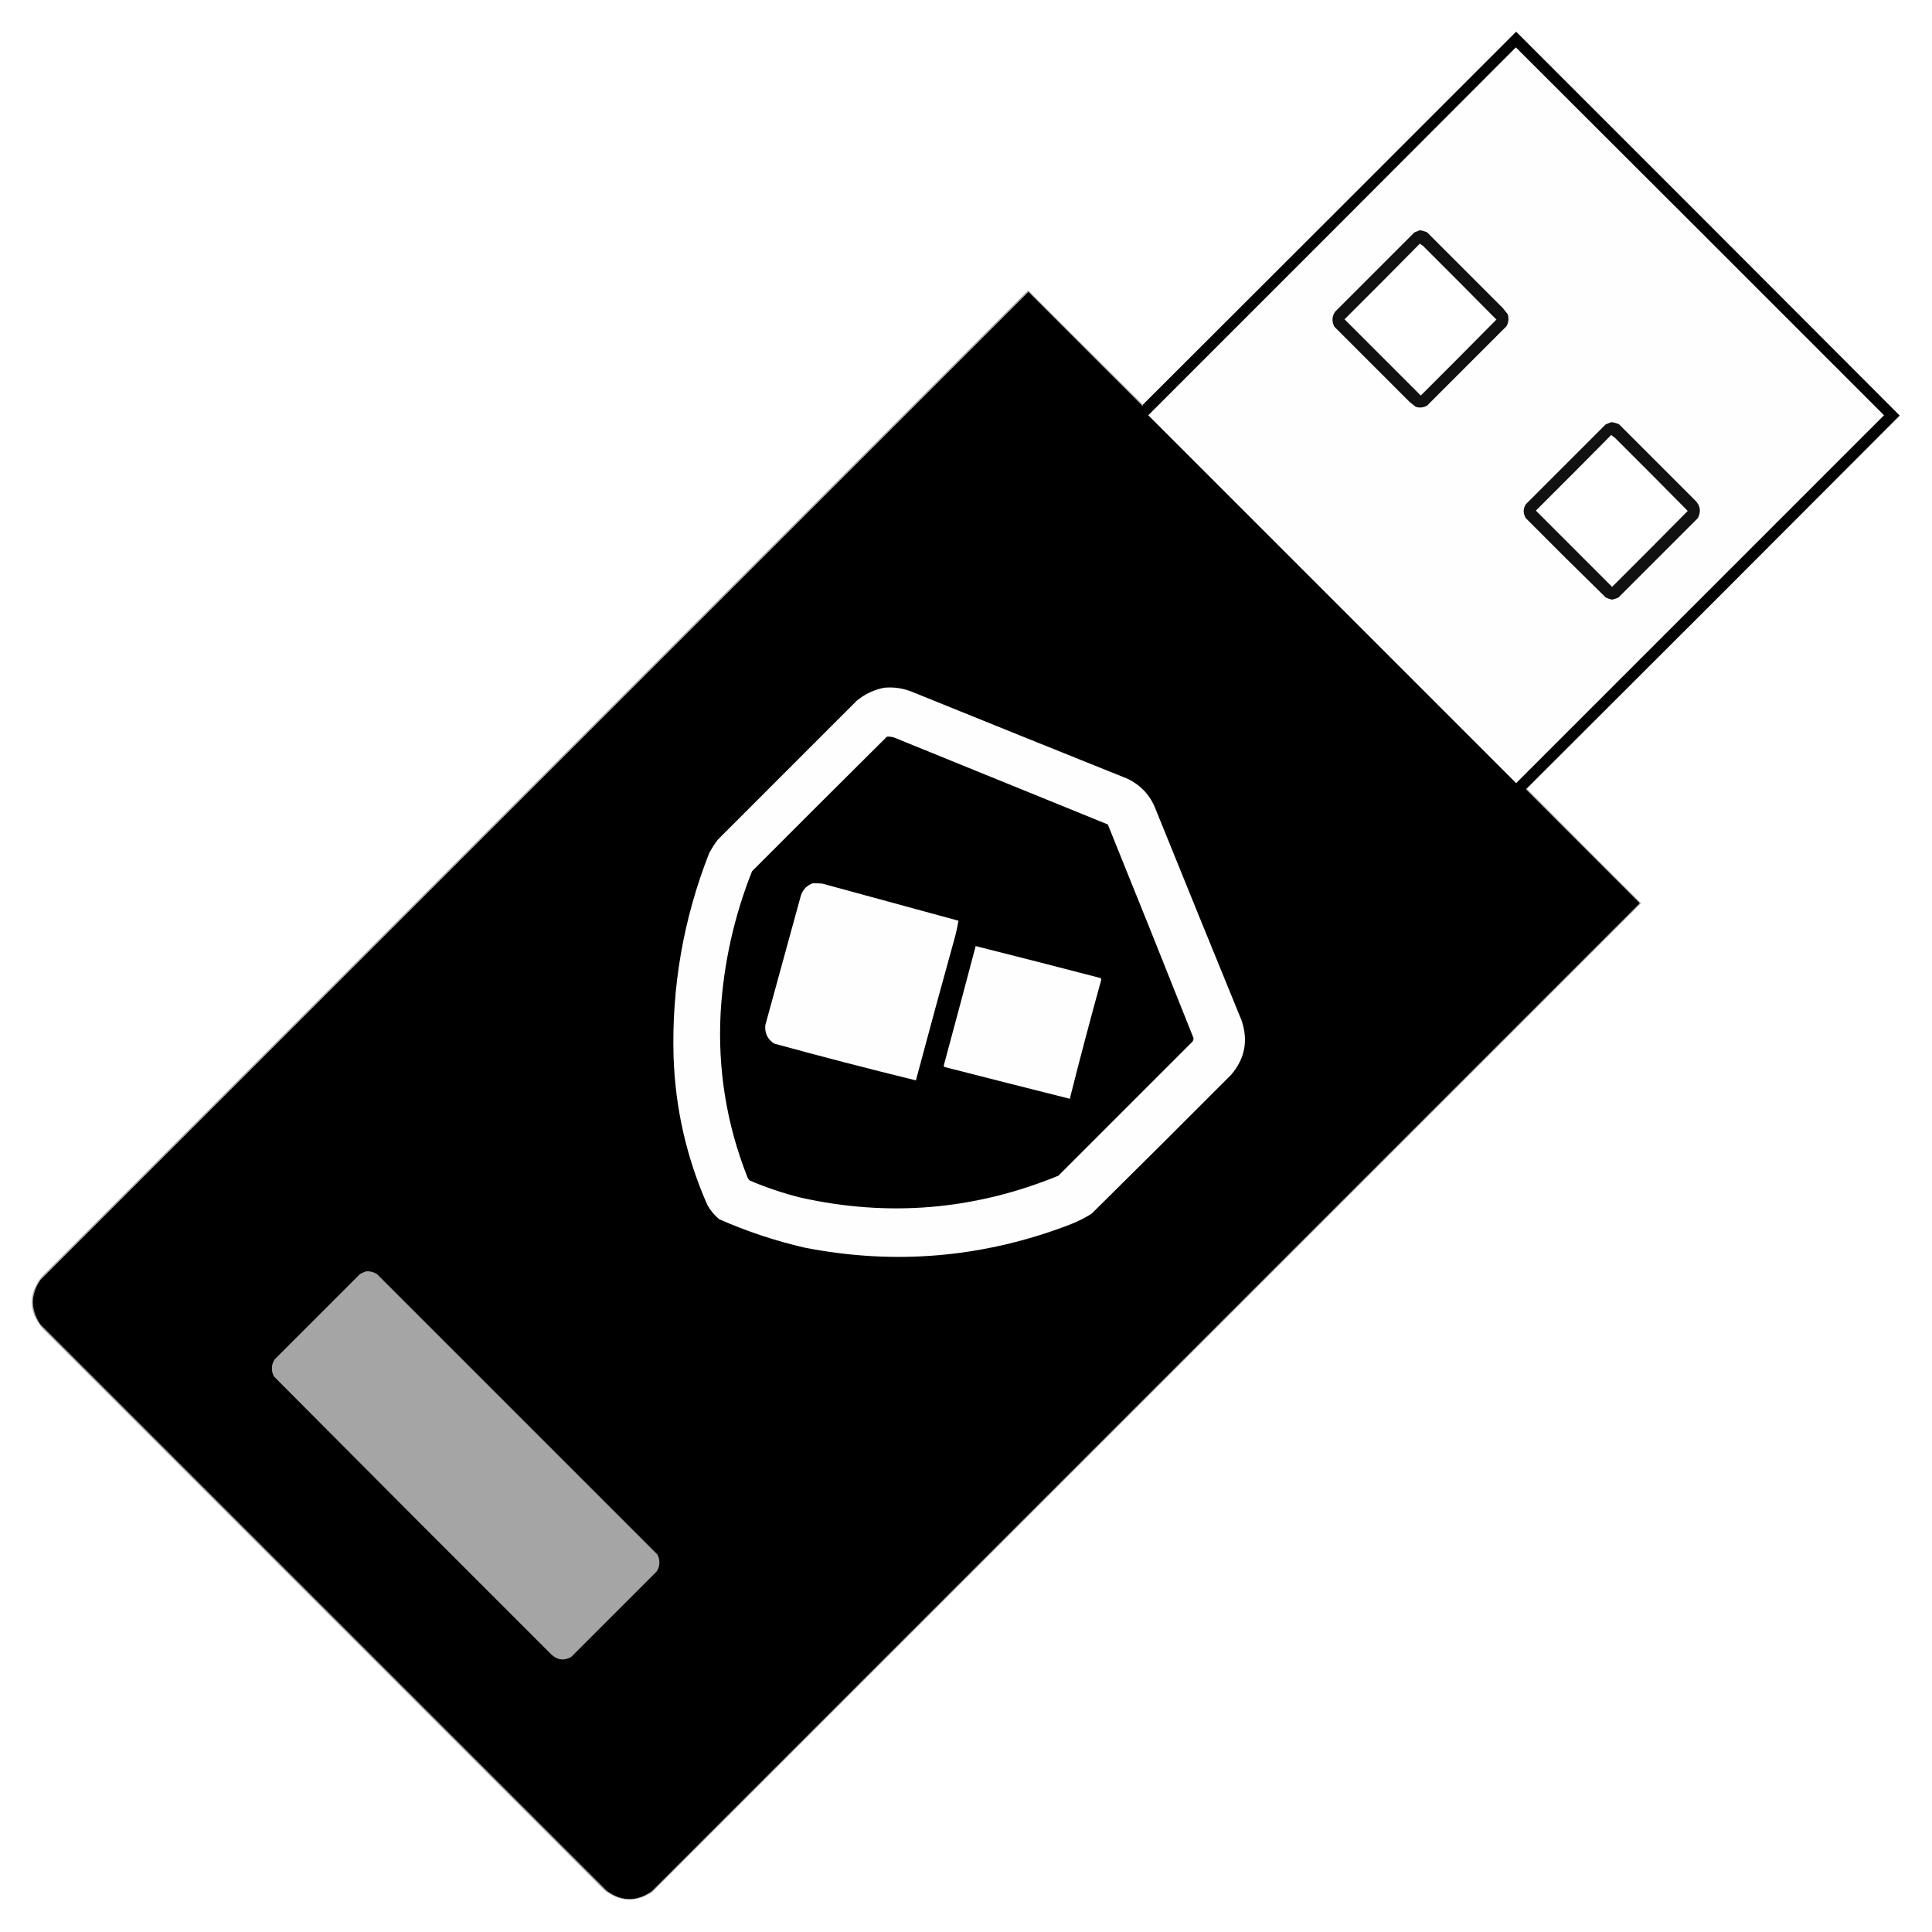
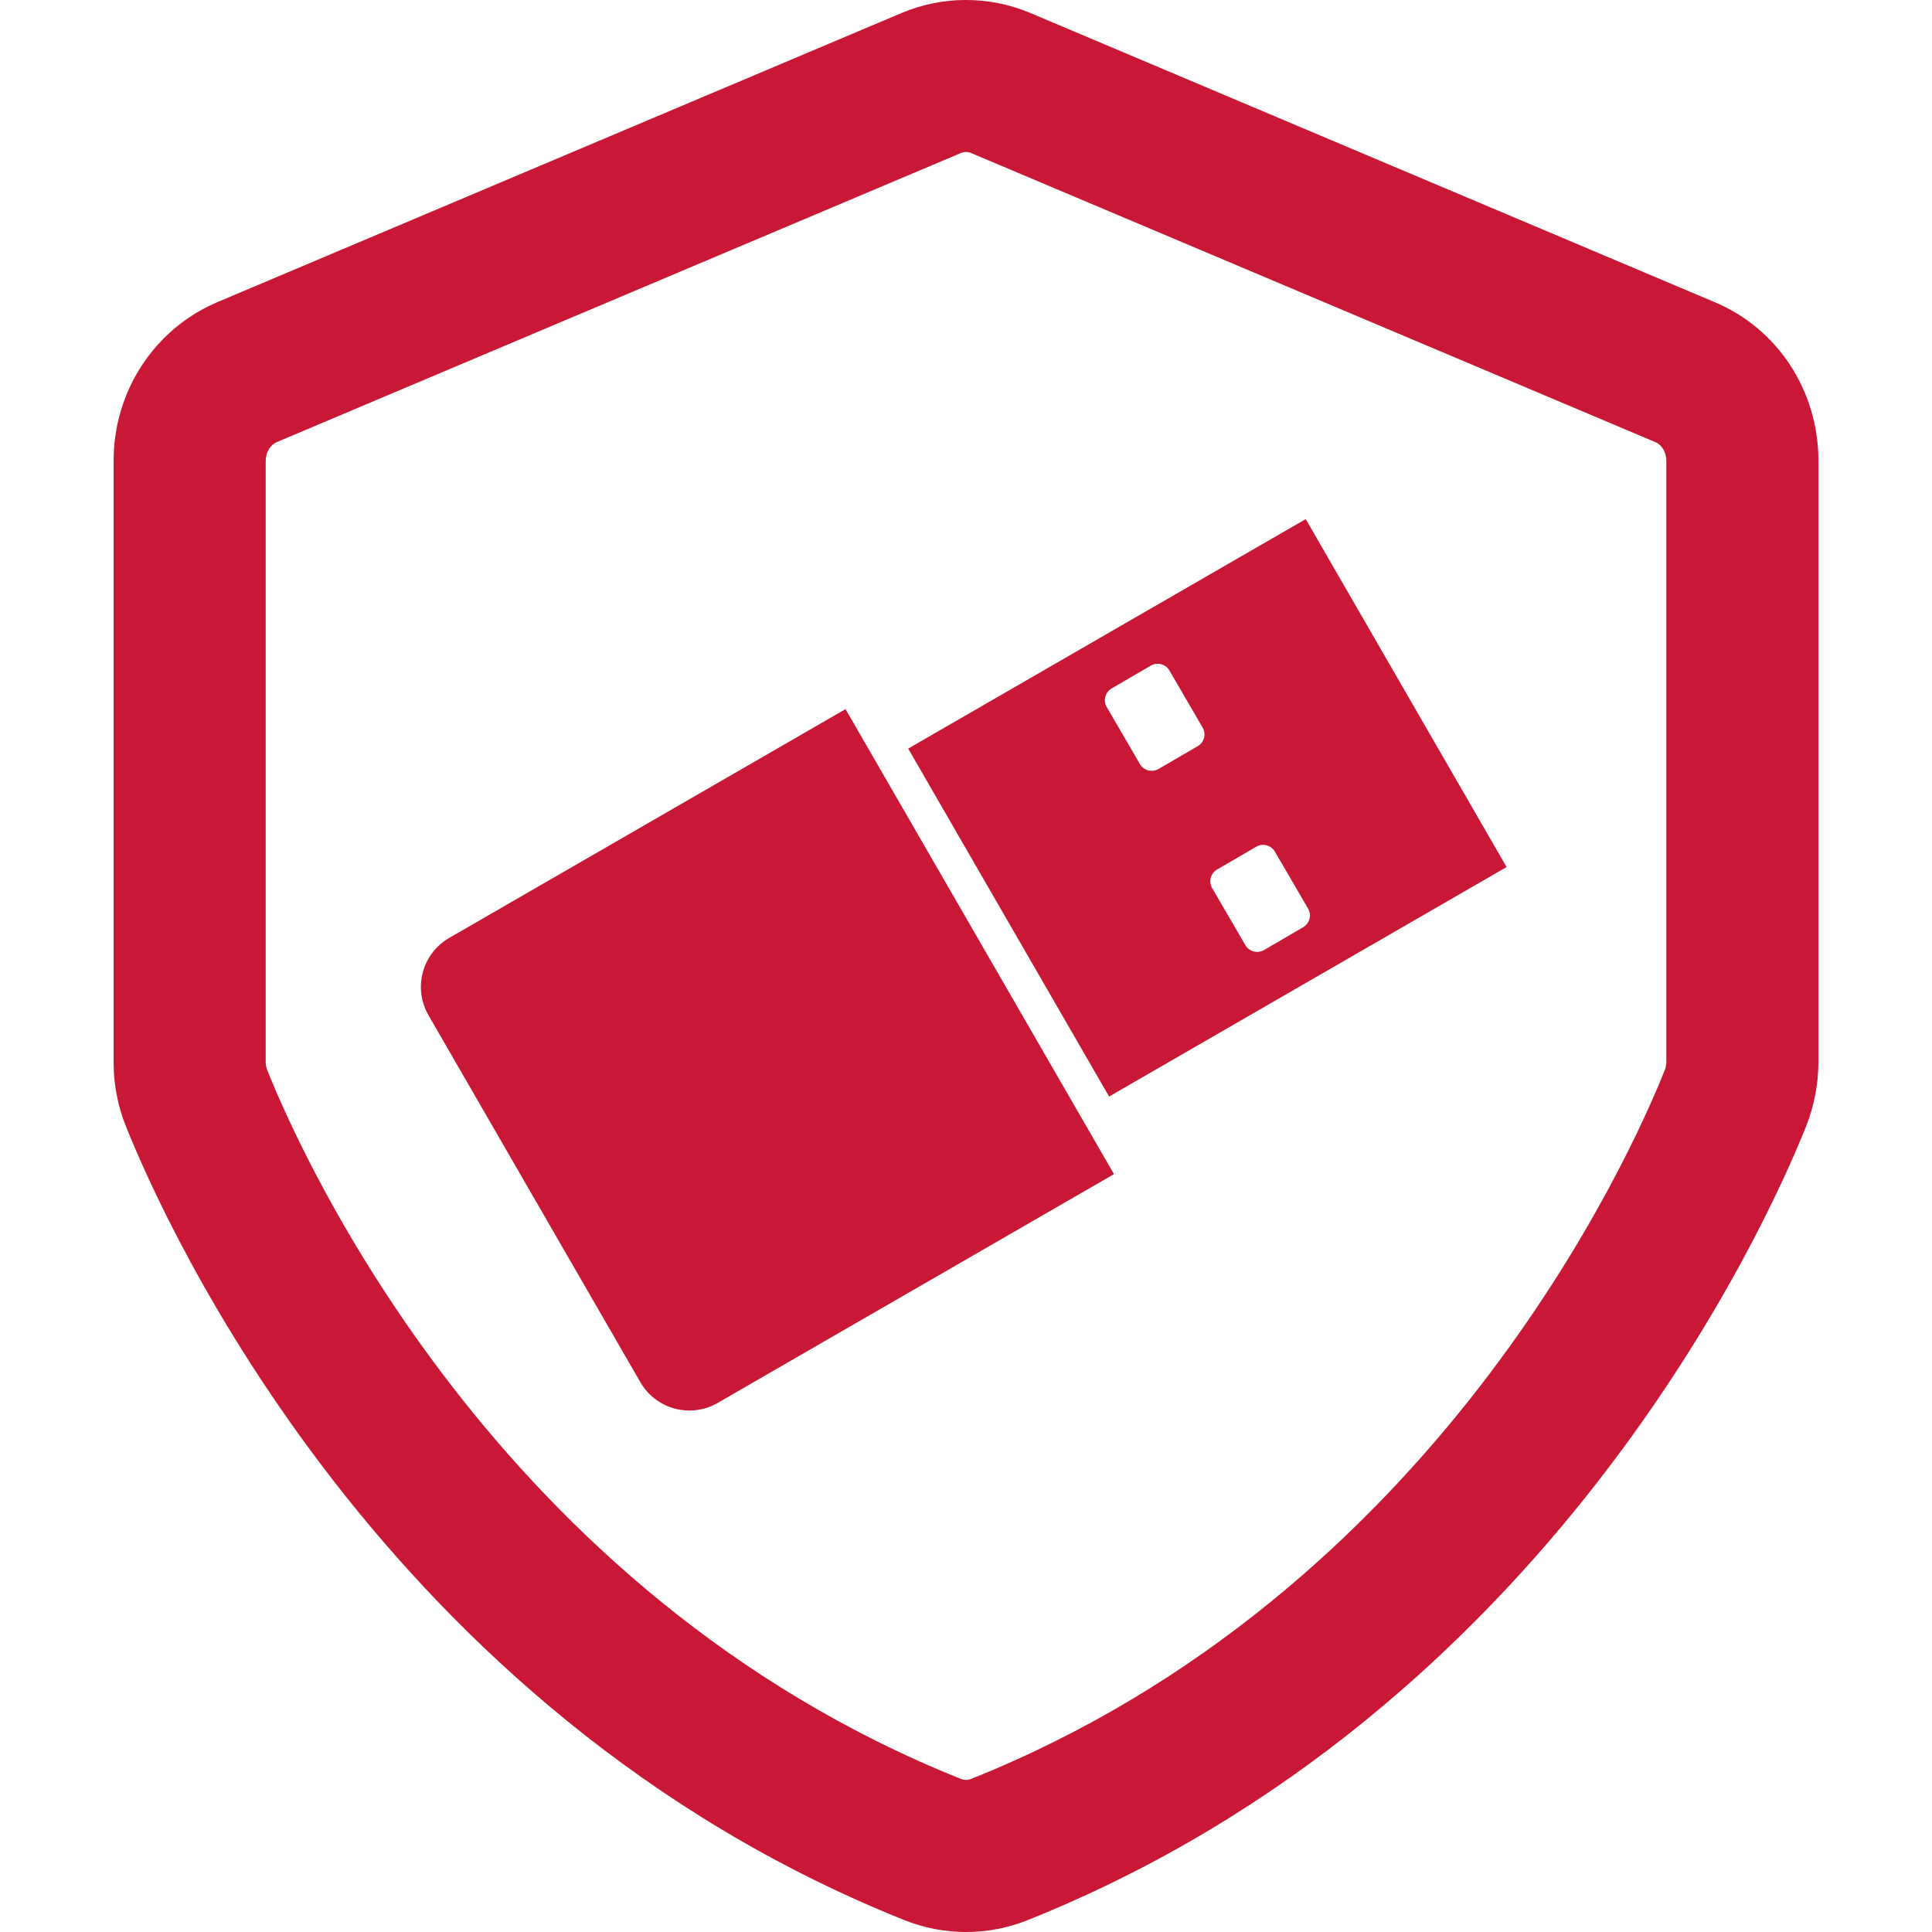
- <svg xmlns="http://www.w3.org/2000/svg" version="1.1" width="3201px" height="3201px" style="shape-rendering:geometricPrecision; text-rendering:geometricPrecision; image-rendering:optimizeQuality; fill-rule:evenodd; clip-rule:evenodd">
-   <g>
-     <path style="opacity:0.999" fill="#000000" d="M 2529.5,1306.5 C 2528.47,1306.9 2528.31,1307.56 2529,1308.5C 2591.33,1370.83 2653.67,1433.17 2716,1495.5C 2716.67,1496.17 2716.67,1496.83 2716,1497.5C 2170.83,2042.67 1625.67,2587.83 1080.5,3133C 1055.5,3151 1030.5,3151 1005.5,3133C 692.667,2820.17 379.833,2507.33 67,2194.5C 50.333,2169.83 50.333,2145.17 67,2120.5C 612.667,1574.83 1158.33,1029.17 1704,483.5C 1767,546.5 1830,609.5 1893,672.5C 1893.46,671.906 1893.63,671.239 1893.5,670.5C 2099.8,464.701 2305.97,258.701 2512,52.5C 2724.01,264.347 2935.85,476.347 3147.5,688.5C 2941.81,894.854 2735.81,1100.85 2529.5,1306.5 Z M 2352.5,403.5 C 2354.01,404.836 2355.68,406.003 2357.5,407C 2398.35,447.68 2439.01,488.514 2479.5,529.5C 2437.85,571.653 2396.01,613.653 2354,655.5C 2311.81,613.306 2269.64,571.14 2227.5,529C 2269.37,487.299 2311.03,445.465 2352.5,403.5 Z M 2669.5,720.5 C 2671.3,722.112 2673.3,723.612 2675.5,725C 2716.01,765.347 2756.35,805.847 2796.5,846.5C 2754.85,888.653 2713.01,930.653 2671,972.5C 2628.78,930.279 2586.61,888.113 2544.5,846C 2586.37,804.299 2628.03,762.465 2669.5,720.5 Z M 606.5,2106.5 C 612.974,2106.12 618.974,2107.62 624.5,2111C 779.333,2265.83 934.167,2420.67 1089,2575.5C 1093.93,2585.07 1093.6,2594.4 1088,2603.5C 1040.83,2650.67 993.667,2697.83 946.5,2745C 935.075,2751.69 924.408,2750.69 914.5,2742C 760.639,2588.47 607.139,2434.64 454,2280.5C 449.071,2270.93 449.404,2261.6 455,2252.5C 502.167,2205.33 549.333,2158.17 596.5,2111C 599.815,2109.17 603.149,2107.67 606.5,2106.5 Z" />
-   </g>
-   <g>
-     <path style="opacity:1" fill="#fefefe" d="M 2511.5,78.5 C 2714.97,281.465 2918.3,484.632 3121.5,688C 2918.33,891.167 2715.17,1094.33 2512,1297.5C 2308.83,1094.33 2105.67,891.167 1902.5,688C 2105.7,484.965 2308.7,281.799 2511.5,78.5 Z M 2352.5,403.5 C 2311.03,445.465 2269.37,487.299 2227.5,529C 2269.64,571.14 2311.81,613.306 2354,655.5C 2396.01,613.653 2437.85,571.653 2479.5,529.5C 2439.01,488.514 2398.35,447.68 2357.5,407C 2355.68,406.003 2354.01,404.836 2352.5,403.5 Z M 2669.5,720.5 C 2628.03,762.465 2586.37,804.299 2544.5,846C 2586.61,888.113 2628.78,930.279 2671,972.5C 2713.01,930.653 2754.85,888.653 2796.5,846.5C 2756.35,805.847 2716.01,765.347 2675.5,725C 2673.3,723.612 2671.3,722.112 2669.5,720.5 Z" />
-   </g>
-   <g>
-     <path style="opacity:0.933" fill="#000000" d="M 2352.5,381.5 C 2356.67,382.044 2360.67,383.21 2364.5,385C 2406.33,426.833 2448.17,468.667 2490,510.5C 2492.67,513.833 2495.33,517.167 2498,520.5C 2500.14,527.494 2499.48,534.16 2496,540.5C 2452.17,584.333 2408.33,628.167 2364.5,672C 2358.49,675.413 2352.16,676.08 2345.5,674C 2342.17,671.333 2338.83,668.667 2335.5,666C 2294,624.5 2252.5,583 2211,541.5C 2206.32,532.93 2206.65,524.597 2212,516.5C 2255.83,472.667 2299.67,428.833 2343.5,385C 2346.57,383.704 2349.57,382.538 2352.5,381.5 Z M 2352.5,403.5 C 2311.03,445.465 2269.37,487.299 2227.5,529C 2269.64,571.14 2311.81,613.306 2354,655.5C 2396.01,613.653 2437.85,571.653 2479.5,529.5C 2439.01,488.514 2398.35,447.68 2357.5,407C 2355.68,406.003 2354.01,404.836 2352.5,403.5 Z" />
-   </g>
-   <g>
-     <path style="opacity:0.369" fill="#0a0a0b" d="M 1893.5,670.5 C 1893.63,671.239 1893.46,671.906 1893,672.5C 1830,609.5 1767,546.5 1704,483.5C 1158.33,1029.17 612.667,1574.83 67,2120.5C 50.333,2145.17 50.333,2169.83 67,2194.5C 379.833,2507.33 692.667,2820.17 1005.5,3133C 1030.5,3151 1055.5,3151 1080.5,3133C 1625.67,2587.83 2170.83,2042.67 2716,1497.5C 2716.67,1496.83 2716.67,1496.17 2716,1495.5C 2653.67,1433.17 2591.33,1370.83 2529,1308.5C 2528.31,1307.56 2528.47,1306.9 2529.5,1306.5C 2592.13,1369.63 2654.97,1432.63 2718,1495.5C 2718.67,1496.17 2718.67,1496.83 2718,1497.5C 2172.17,2043.33 1626.33,2589.17 1080.5,3135C 1052.87,3152.75 1026.2,3151.41 1000.5,3131C 690,2820.5 379.5,2510 69,2199.5C 47.003,2171.49 47.003,2143.49 69,2115.5C 613.5,1571 1158,1026.5 1702.5,482C 1703.17,481.333 1703.83,481.333 1704.5,482C 1767.37,545.035 1830.37,607.868 1893.5,670.5 Z M 606.5,2106.5 C 603.149,2107.67 599.815,2109.17 596.5,2111C 549.333,2158.17 502.167,2205.33 455,2252.5C 449.404,2261.6 449.071,2270.93 454,2280.5C 607.139,2434.64 760.639,2588.47 914.5,2742C 924.408,2750.69 935.075,2751.69 946.5,2745C 993.667,2697.83 1040.83,2650.67 1088,2603.5C 1093.6,2594.4 1093.93,2585.07 1089,2575.5C 934.167,2420.67 779.333,2265.83 624.5,2111C 618.974,2107.62 612.974,2106.12 606.5,2106.5 Z" />
-   </g>
-   <g>
-     <path style="opacity:0.933" fill="#000000" d="M 2669.5,699.5 C 2674.04,699.884 2678.37,701.051 2682.5,703C 2724.33,744.833 2766.17,786.667 2808,828.5C 2817.17,837.165 2818.84,847.165 2813,858.5C 2769.17,902.333 2725.33,946.167 2681.5,990C 2678.13,991.551 2674.63,992.717 2671,993.5C 2667.37,992.717 2663.87,991.551 2660.5,990C 2616.03,946.528 2571.86,902.694 2528,858.5C 2523.36,850.758 2523.36,843.092 2528,835.5C 2572.17,791.333 2616.33,747.167 2660.5,703C 2663.57,701.704 2666.57,700.538 2669.5,699.5 Z M 2669.5,720.5 C 2628.03,762.465 2586.37,804.299 2544.5,846C 2586.61,888.113 2628.78,930.279 2671,972.5C 2713.01,930.653 2754.85,888.653 2796.5,846.5C 2756.35,805.847 2716.01,765.347 2675.5,725C 2673.3,723.612 2671.3,722.112 2669.5,720.5 Z" />
-   </g>
-   <g>
-     <path style="opacity:1" fill="#fefefe" d="M 1464.5,1139.5 C 1480.4,1137.96 1495.73,1140.13 1510.5,1146C 1629.42,1194.2 1748.42,1242.2 1867.5,1290C 1890.27,1300.77 1906.1,1317.93 1915,1341.5C 1962.14,1457.91 2009.47,1574.25 2057,1690.5C 2068.42,1723.73 2062.75,1753.73 2040,1780.5C 1963.14,1857.69 1885.97,1934.53 1808.5,2011C 1797.13,2018.13 1785.13,2024.13 1772.5,2029C 1629.49,2083.81 1482.82,2096.47 1332.5,2067C 1283.96,2055.71 1236.96,2040.04 1191.5,2020C 1183.55,2013.38 1177.05,2005.55 1172,1996.5C 1137.61,1918.5 1118.94,1836.83 1116,1751.5C 1112.67,1634.83 1132.33,1522.17 1175,1413.5C 1179.17,1405.83 1183.83,1398.49 1189,1391.5C 1265.83,1314.67 1342.67,1237.83 1419.5,1161C 1432.74,1150.05 1447.74,1142.88 1464.5,1139.5 Z" />
-   </g>
-   <g>
-     <path style="opacity:1" fill="#000000" d="M 1469.5,1220.5 C 1473.6,1220.23 1477.6,1220.73 1481.5,1222C 1599.5,1270 1717.5,1318 1835.5,1366C 1883.24,1483.89 1930.57,1601.89 1977.5,1720C 1977.46,1721.97 1976.96,1723.8 1976,1725.5C 1901.83,1799.67 1827.67,1873.83 1753.5,1948C 1614.57,2004.87 1471.91,2016.87 1325.5,1984C 1297.09,1976.86 1269.42,1967.53 1242.5,1956C 1240.38,1954.27 1238.88,1952.1 1238,1949.5C 1203.65,1862.07 1188.98,1771.41 1194,1677.5C 1198.83,1596.66 1216.17,1518.66 1246,1443.5C 1320.39,1368.94 1394.89,1294.6 1469.5,1220.5 Z" />
-   </g>
-   <g>
-     <path style="opacity:1" fill="#fefefe" d="M 1346.5,1463.5 C 1351.84,1463.33 1357.18,1463.5 1362.5,1464C 1437.72,1484.43 1512.89,1504.93 1588,1525.5C 1586.67,1533.49 1585,1541.49 1583,1549.5C 1560.77,1629.6 1538.94,1709.76 1517.5,1790C 1438.96,1770.78 1360.63,1750.45 1282.5,1729C 1271.61,1721.72 1266.77,1711.55 1268,1698.5C 1287.67,1626.82 1307.34,1555.15 1327,1483.5C 1330.35,1473.65 1336.85,1466.98 1346.5,1463.5 Z" />
-   </g>
-   <g>
-     <path style="opacity:1" fill="#fefefe" d="M 1616.5,1567.5 C 1685.56,1584.86 1754.56,1602.52 1823.5,1620.5C 1824.63,1622.07 1824.8,1623.74 1824,1625.5C 1806.05,1690.31 1788.88,1755.31 1772.5,1820.5C 1703.48,1803.16 1634.48,1785.66 1565.5,1768C 1564.57,1767.61 1563.91,1766.95 1563.5,1766C 1581.4,1699.88 1599.07,1633.71 1616.5,1567.5 Z" />
-   </g>
+ <svg xmlns="http://www.w3.org/2000/svg" id="Ebene_1" data-name="Ebene 1" viewBox="0 0 1417.32 1417.32">
+   <defs>
+     <style>.cls-1{fill:#c91835;}</style>
+   </defs>
+   <path class="cls-1" d="M329.43,688.13a41.53,41.53,0,0,0-15.15,56.56l155.56,269.42a41.49,41.49,0,0,0,56.53,15.14L817.22,861.34,620.28,520.21Z" />
+   <path class="cls-1" d="M666.25,549.17,813.63,804.43l291.62-168.37L957.88,380.81Zm212.45-1.81-28.84,16.79a10,10,0,0,1-13.58-3.58l-24.41-41.92a10,10,0,0,1,3.58-13.58l28.83-16.8a10,10,0,0,1,13.59,3.59l24.41,41.92A10,10,0,0,1,878.7,547.36Zm77.36,132.81L927.22,697a10,10,0,0,1-13.58-3.6l-24.41-41.91a9.94,9.94,0,0,1,3.58-13.58l28.83-16.79a10,10,0,0,1,13.58,3.58l24.43,41.91A10,10,0,0,1,956.06,680.17Z" />
+   <path class="cls-1" d="M1257.75,221.6,755.77,9.49a121.7,121.7,0,0,0-94.27,0l-502,212.14C113.22,241.3,83.34,287,83.34,338V779a125.6,125.6,0,0,0,9.26,47.81c28.09,70.24,187.59,428.42,570.83,581.79a121.62,121.62,0,0,0,90.47,0c383.21-153.35,542.72-511.54,570.92-582A129.18,129.18,0,0,0,1334,779V338C1334,286.63,1304,240.91,1257.75,221.6ZM1222.43,779a17.93,17.93,0,0,1-1.28,6.4C1196,848.23,1053.43,1168.58,712.49,1305a10.08,10.08,0,0,1-7.63,0C363.88,1168.57,221.29,848.23,196,784.93a16.05,16.05,0,0,1-1.08-5.93V338c0-6,3.38-11.65,8.09-13.65L704.85,112.29a9.85,9.85,0,0,1,3.81-.79,9.6,9.6,0,0,1,3.75.77l502.14,212.16c4.65,1.95,7.88,7.53,7.88,13.57Z" />
</svg>
